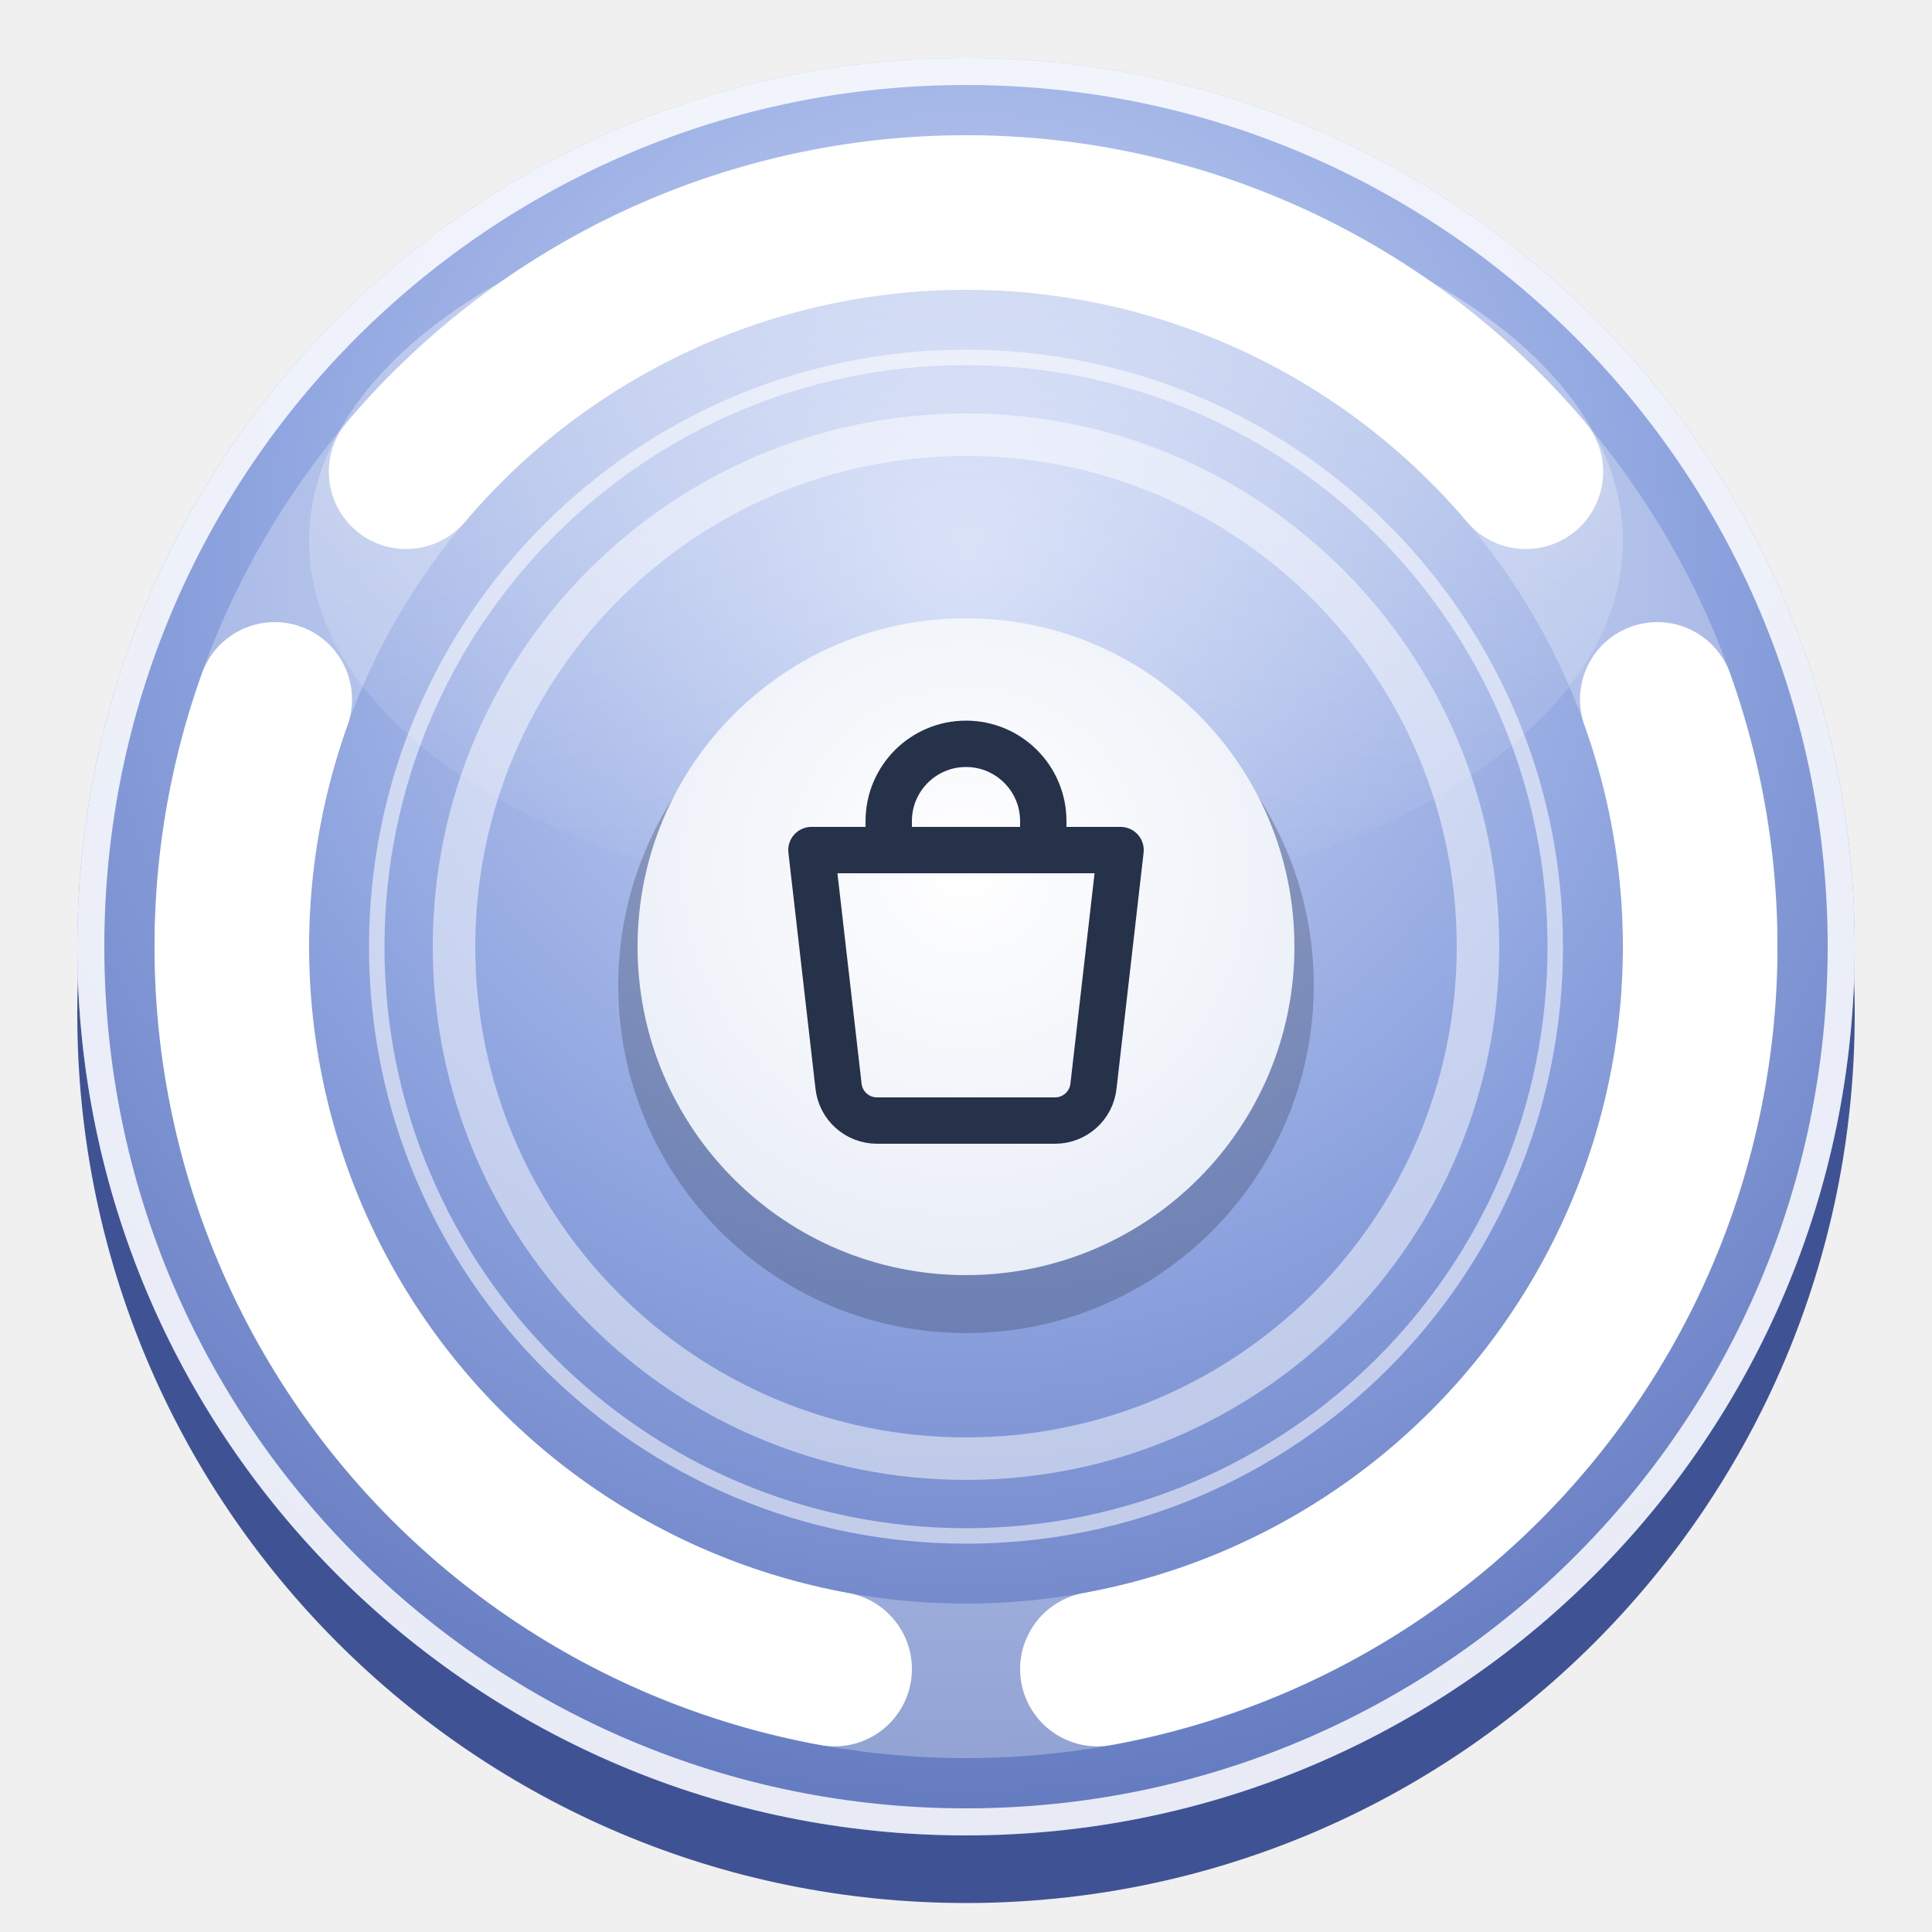
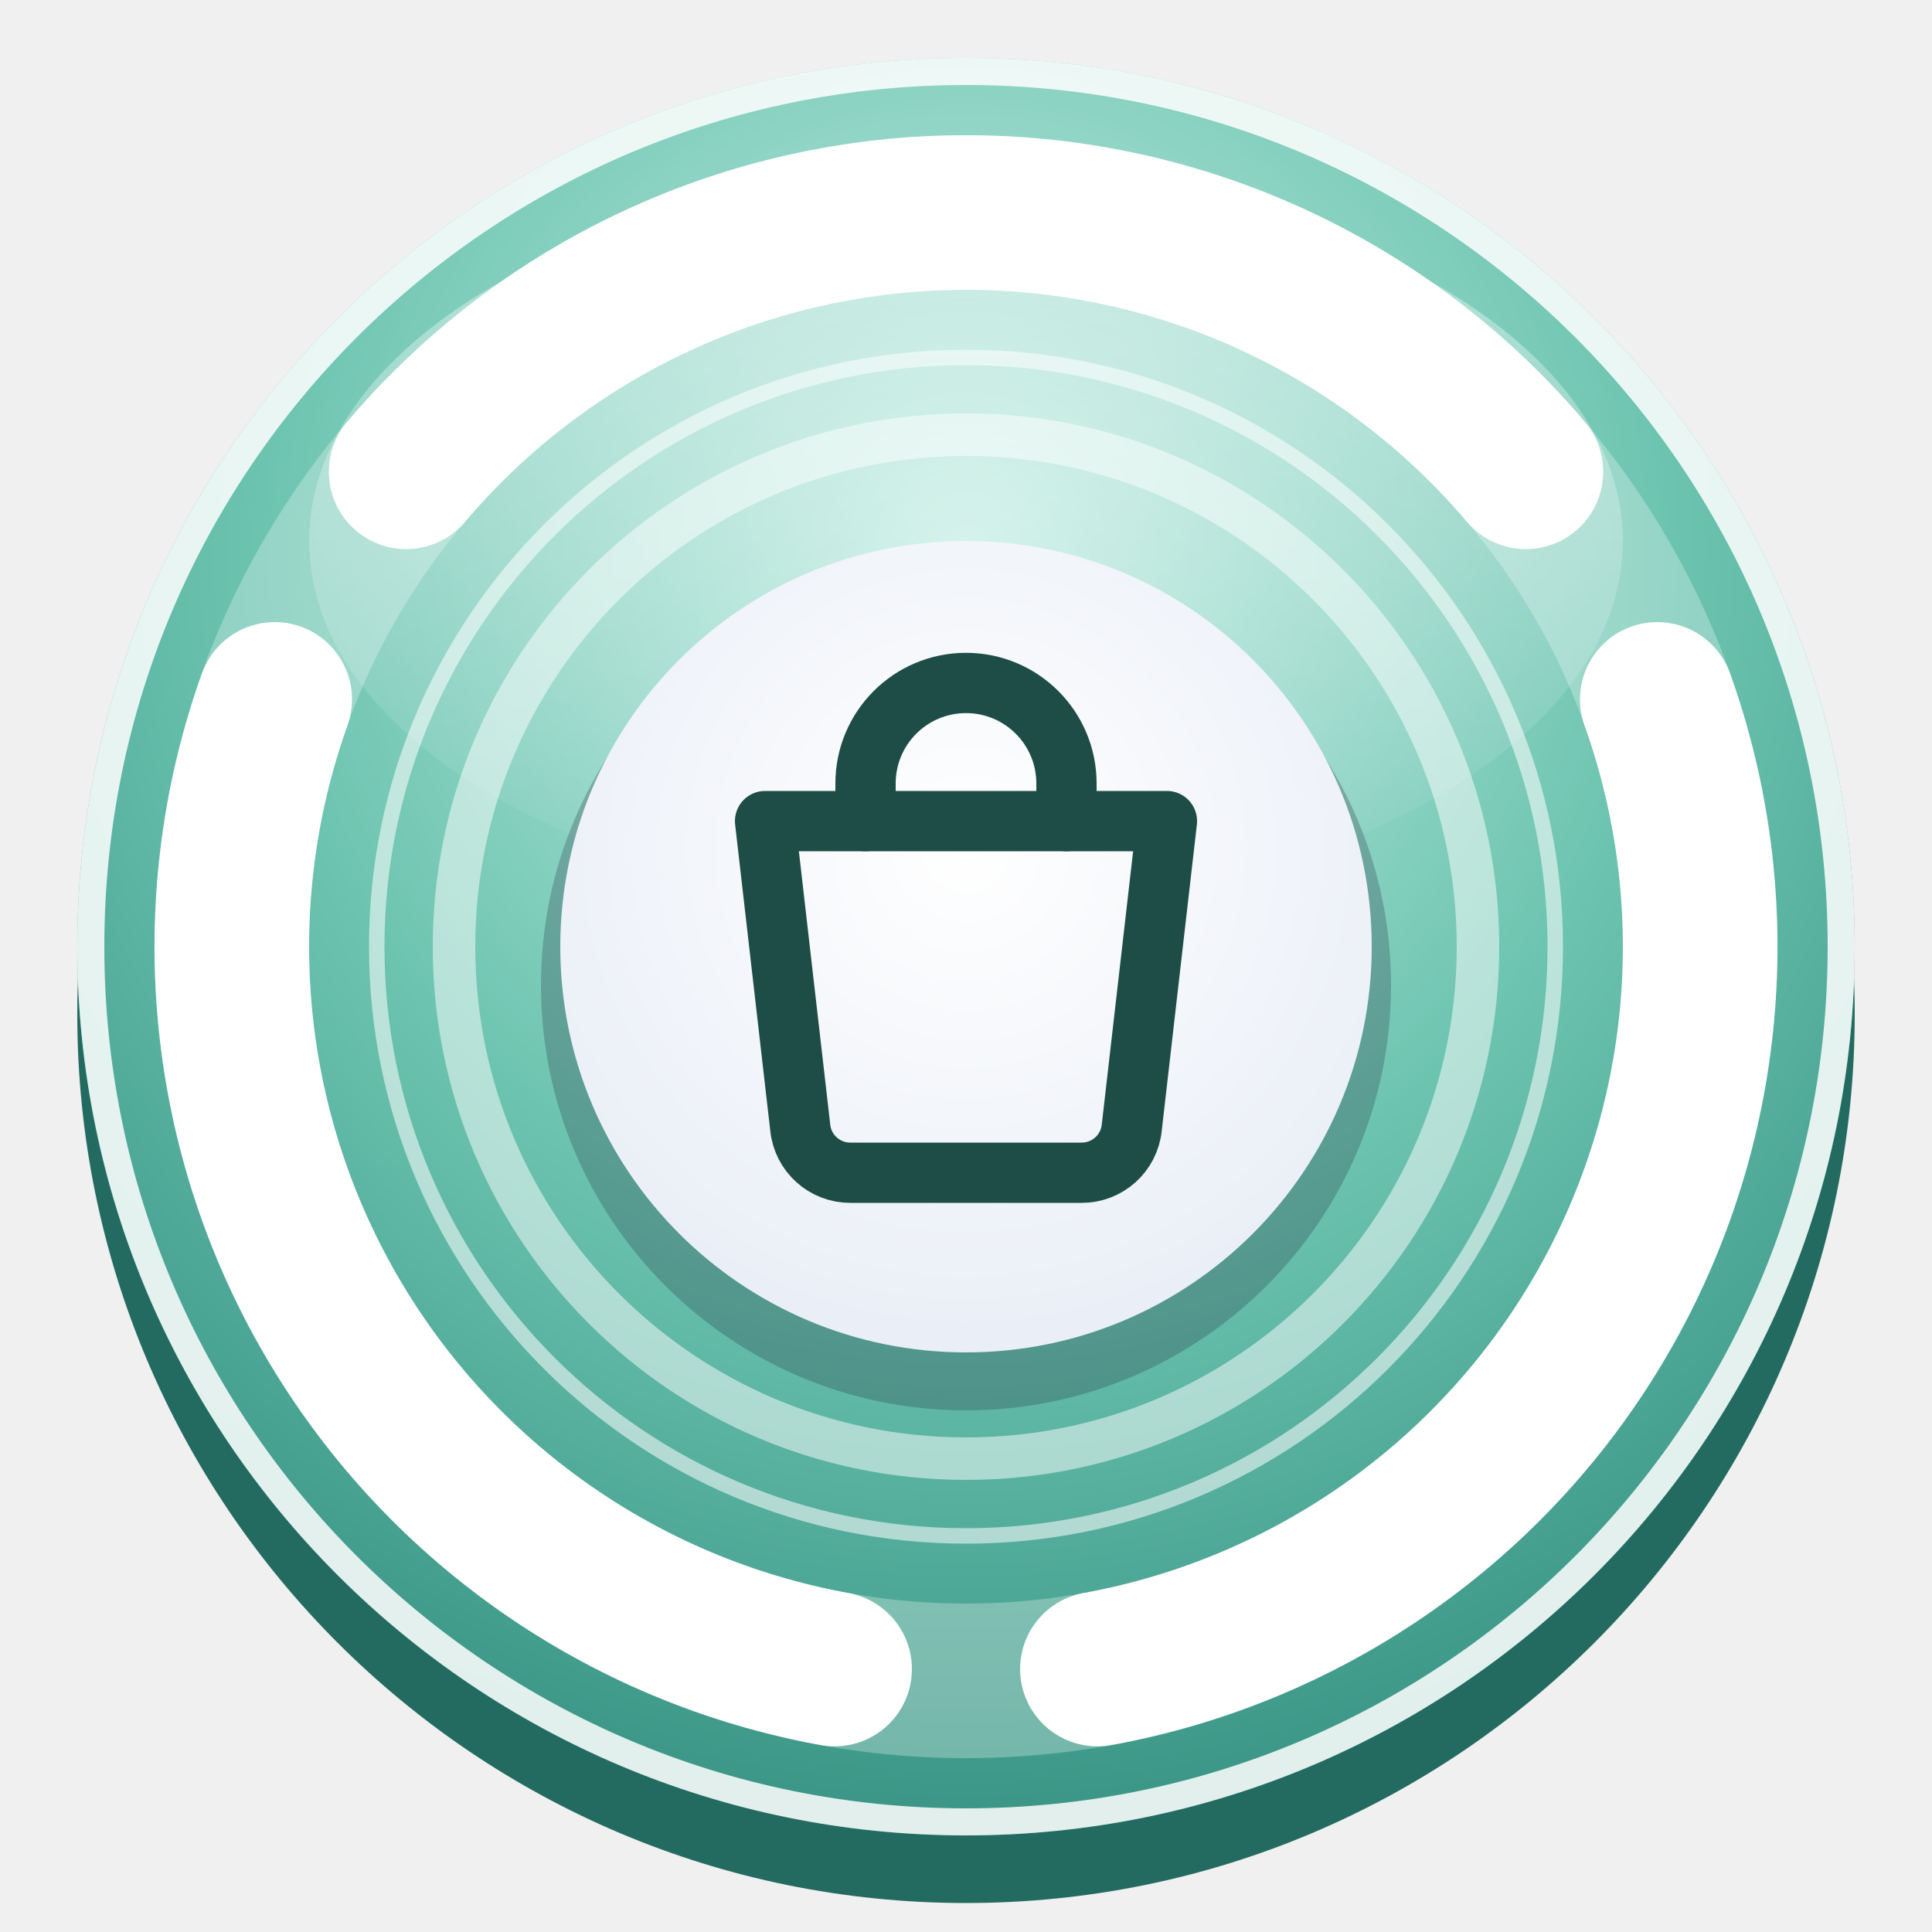
<svg xmlns="http://www.w3.org/2000/svg" width="100" height="100" viewBox="0 0 100 100">
  <defs>
    <radialGradient id="glass" cx="50%" cy="28%" r="78%">
-       <stop offset="0" stop-color="#cfdaf6" />
-       <stop offset=".5" stop-color="#8fa5e0" />
-       <stop offset="1" stop-color="#5a70b8" />
+       <stop offset="0" stop-color="#c9efe6" />
+       <stop offset=".5" stop-color="#6cc4b0" />
+       <stop offset="1" stop-color="#2f8a7c" />
    </radialGradient>
    <linearGradient id="sheen" x1="0" y1="0" x2="0" y2="1">
      <stop offset="0" stop-color="#ffffff" stop-opacity=".45" />
      <stop offset="1" stop-color="#ffffff" stop-opacity="0" />
    </linearGradient>
    <radialGradient id="core" cx="50%" cy="38%" r="65%">
      <stop offset="0" stop-color="#ffffff" />
      <stop offset="1" stop-color="#e8edf6" />
    </radialGradient>
  </defs>
  <ellipse cx="50" cy="55" rx="44" ry="42" fill="#1c2438" opacity=".22" />
-   <circle cx="50" cy="52.5" r="46" fill="#3f5394" />
+   <circle cx="50" cy="52.5" r="46" fill="#236b60" />
  <circle cx="50" cy="49" r="46" fill="url(#glass)" />
  <ellipse cx="50" cy="28" rx="34" ry="19" fill="url(#sheen)" />
  <circle cx="50" cy="49" r="45.3" fill="none" stroke="#ffffff" stroke-opacity=".85" stroke-width="1.4" />
  <g transform="translate(0 -1)">
    <circle cx="50" cy="50" r="38" fill="none" stroke="#ffffff" stroke-opacity=".28" stroke-width="8" />
    <path d="M21.02,25.42 A38,38 0 0 1 78.98,25.42" fill="none" stroke="#ffffff" stroke-width="8" stroke-linecap="round" />
    <path d="M85.78,37.20 A38,38 0 0 1 56.80,87.39" fill="none" stroke="#ffffff" stroke-width="8" stroke-linecap="round" />
    <path d="M43.20,87.39 A38,38 0 0 1 14.22,37.20" fill="none" stroke="#ffffff" stroke-width="8" stroke-linecap="round" />
    <circle cx="50" cy="50" r="30.5" fill="none" stroke="#ffffff" stroke-opacity=".55" stroke-width=".8" />
    <circle cx="50" cy="50" r="26.5" fill="none" stroke="#ffffff" stroke-opacity=".5" stroke-width="2.2" />
-     <circle cx="50" cy="52" r="18" fill="#1c2438" opacity=".25" />
-     <circle cx="50" cy="50" r="17" fill="url(#core)" />
-     <g fill="none" stroke="#26314a" stroke-width="2.4" stroke-linejoin="round" stroke-linecap="round">
-       <path d="M42 45h16l-1.4 12.2a2 2 0 0 1-2 1.8H45.4a2 2 0 0 1-2-1.8z" />
-       <path d="M46 45v-1.5a4 4 0 0 1 8 0V45" />
+     <circle cx="50" cy="52" r="22" fill="#1c2438" opacity=".25" />
+     <circle cx="50" cy="50" r="21" fill="url(#core)" />
+     <g transform="translate(50 50) scale(1.3) translate(-50 -50)">
+       <g fill="none" stroke="#1d4d46" stroke-width="2.4" stroke-linejoin="round" stroke-linecap="round">
+         <path d="M42 45h16l-1.4 12.2a2 2 0 0 1-2 1.8H45.4a2 2 0 0 1-2-1.8z" />
+         <path d="M46 45v-1.5a4 4 0 0 1 8 0V45" />
+       </g>
    </g>
  </g>
</svg>
